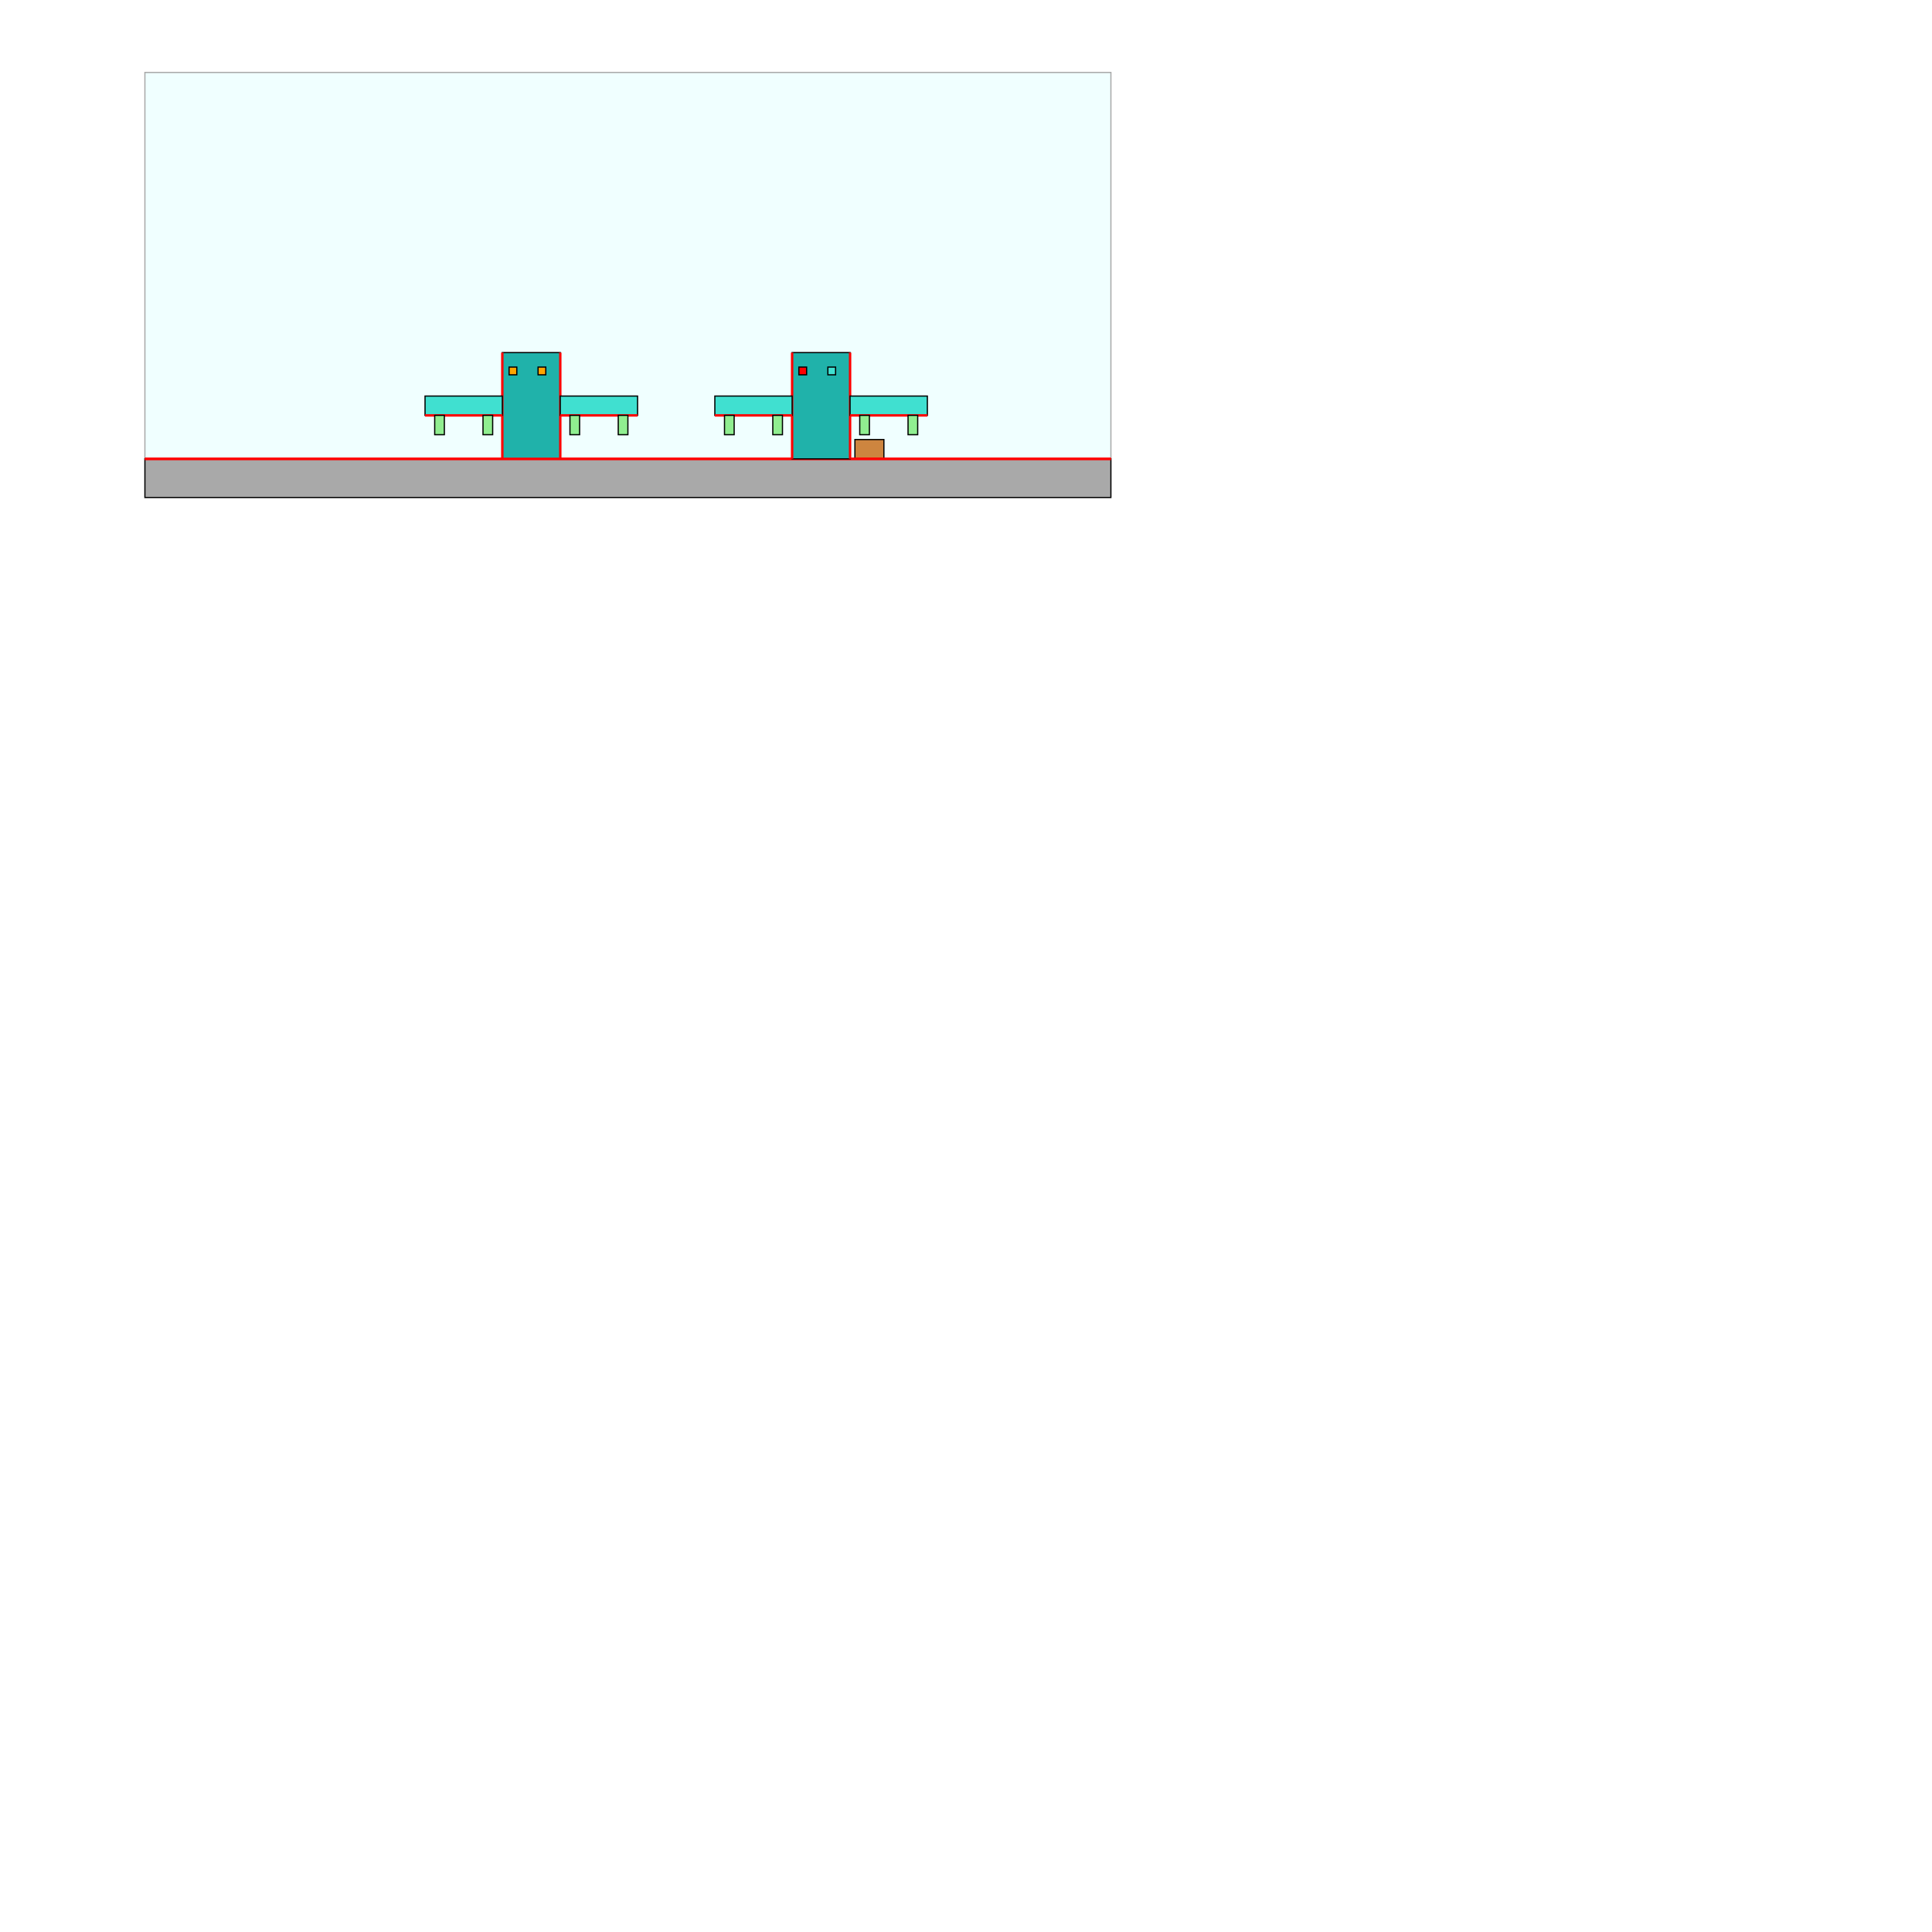
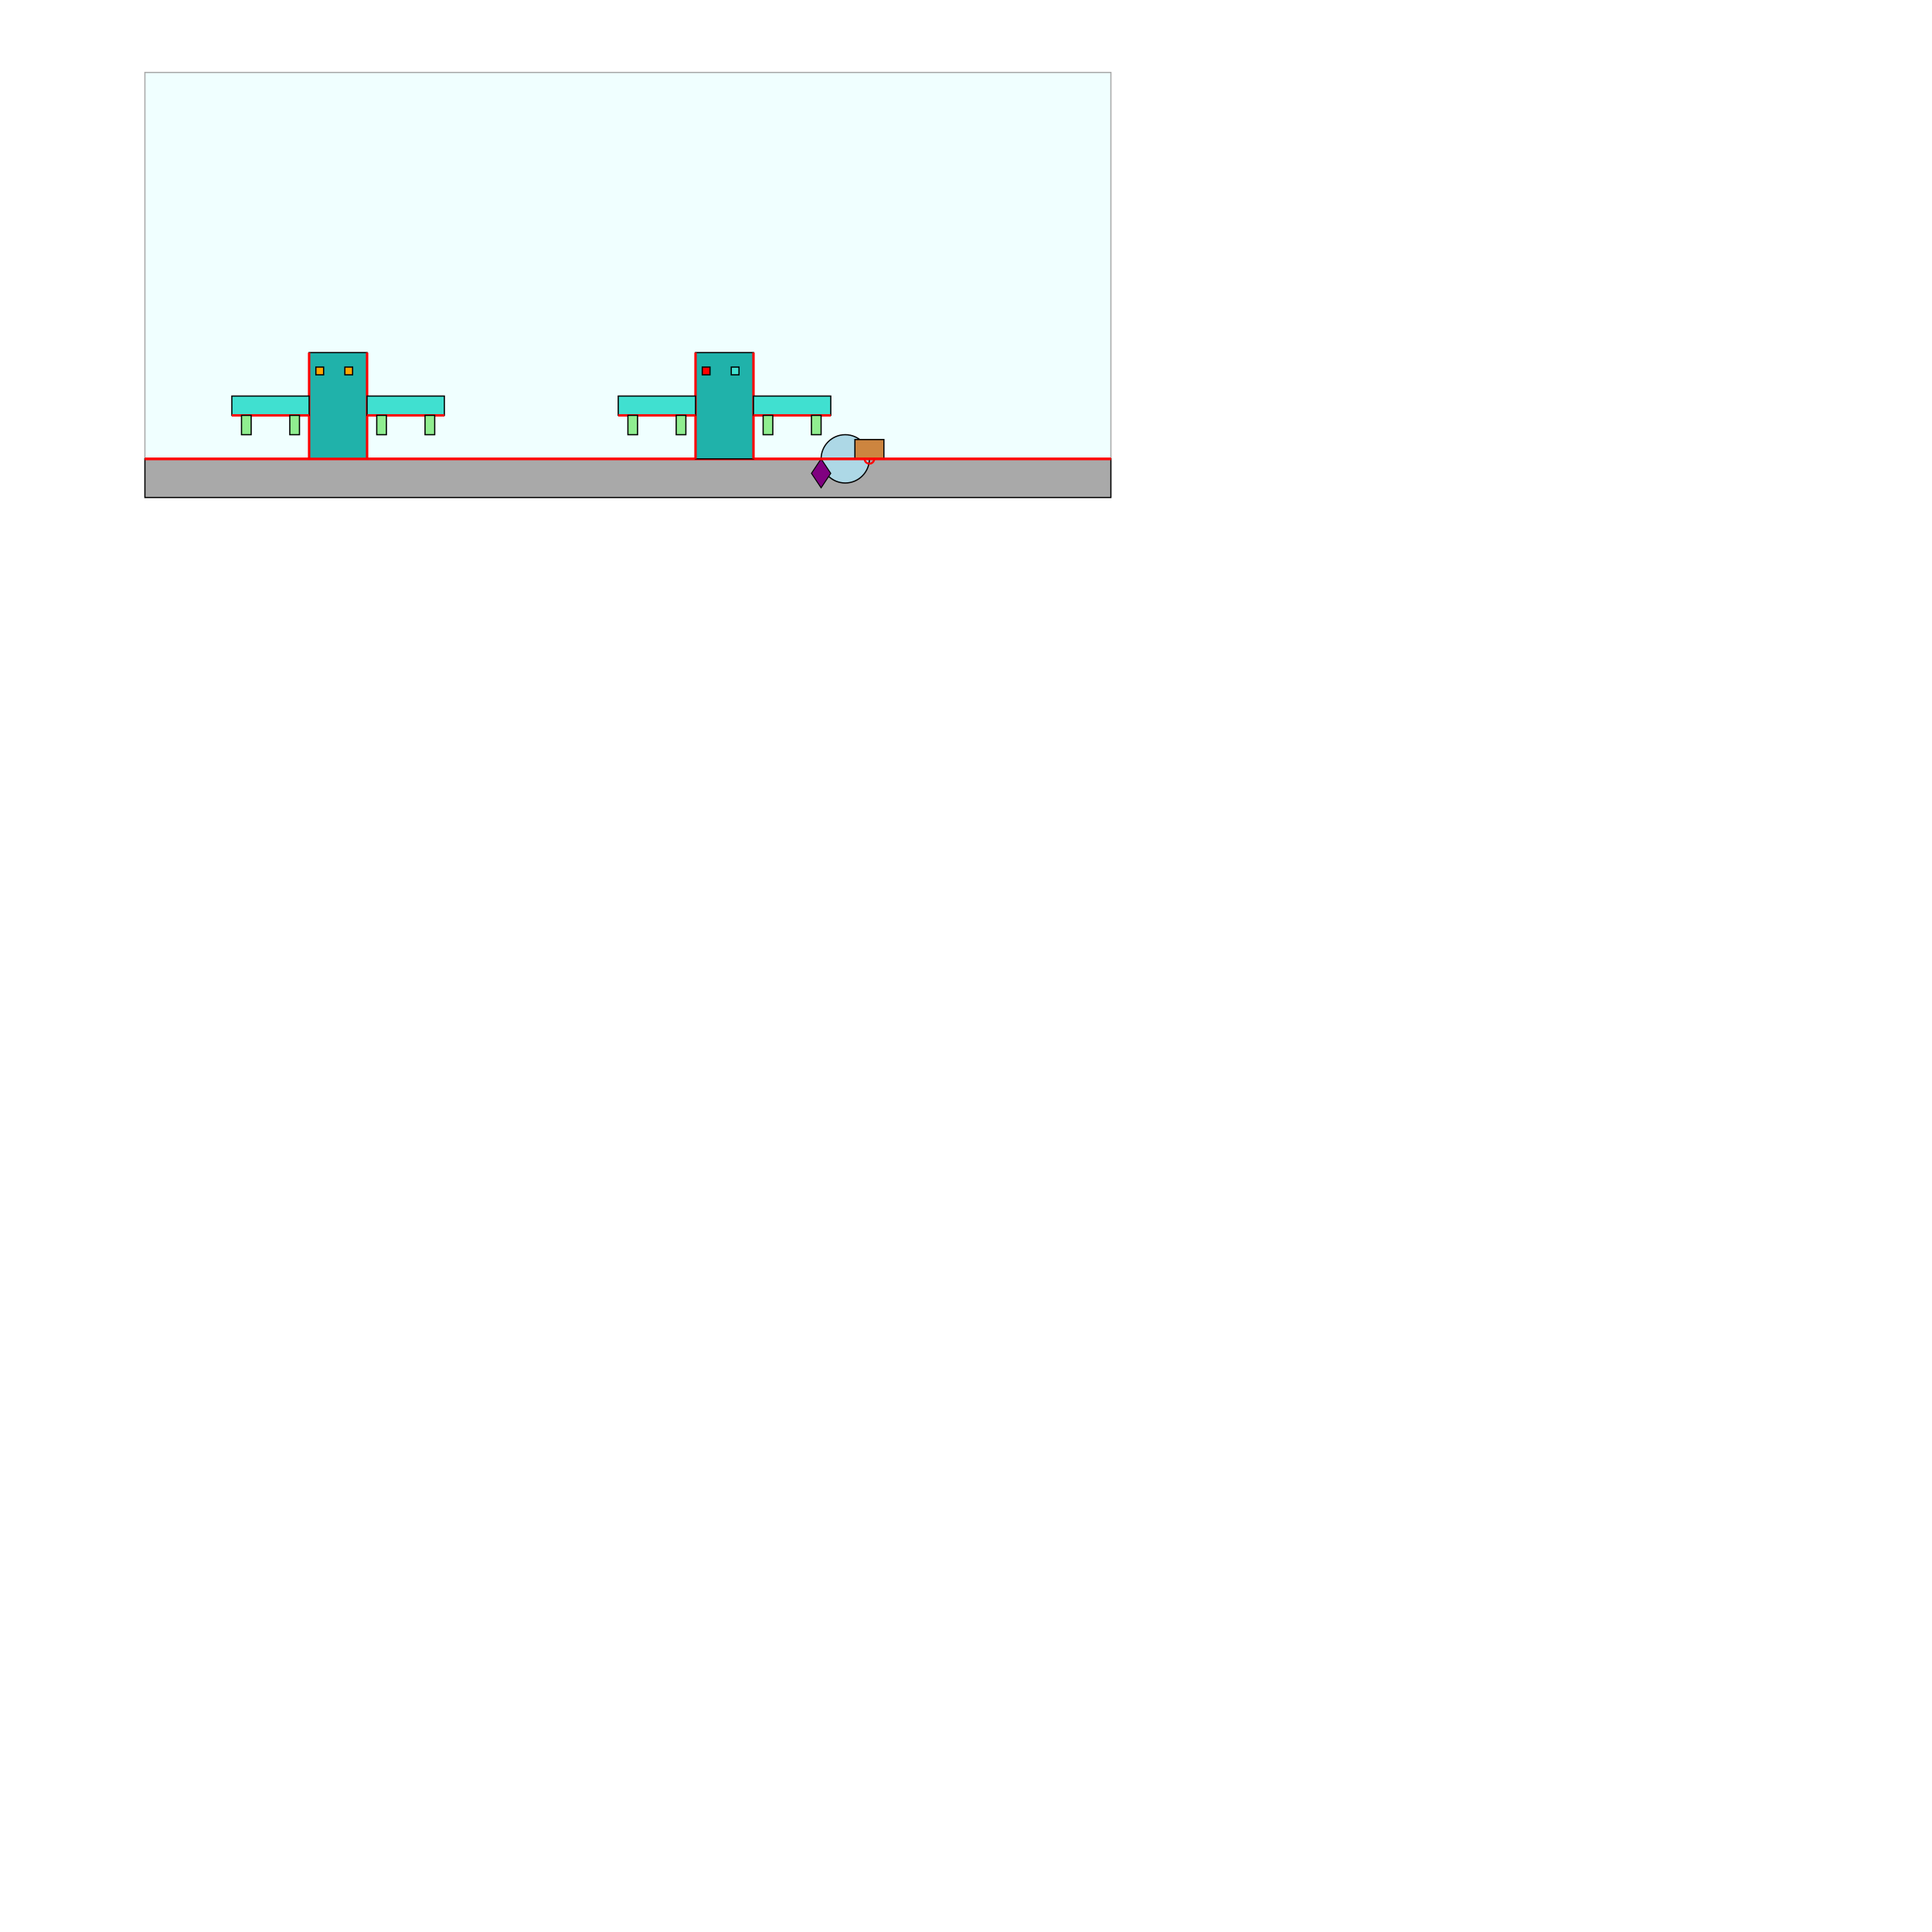
<svg xmlns="http://www.w3.org/2000/svg" version="1.1" width="2000" height="2000">
  <polygon points=" 150,75 1150,75 1150,475 150,475" style="fill:azure;stroke:darkgrey;stroke-width:1.25" />
  <polygon points=" 150,475 1150,475 1150,515 150,515" style="fill:darkgrey;stroke:black;stroke-width:1.25" />
+   <circle cx="875" cy="475" r="25" fill="lightblue" />
+   <circle cx="875" cy="475" r="25" fill="none" stroke="black" stroke-width="1.25" />
+   <circle cx="900" cy="475" r="5" fill="none" stroke="red" stroke-width="2" />
+   <polygon points=" 860,490 850,505 840,490 850,475" style="fill:purple;stroke:black;stroke-width:1" />
  <polygon points=" 885,455 915,455 915,475 885,475" style="fill:peru;stroke:black;stroke-width:1.25" />
  <polygon points=" 150,475 1150,475 1150,475 150,475" style="fill:red;stroke:red;stroke-width:2.5" />
-   <polygon points=" 520,365 580,365 580,475 520,475" style="fill:lightseagreen;stroke:black;stroke-width:1.25" />
-   <polygon points=" 557,380 565,380 565,388 557,388" style="fill:orange;stroke:black;stroke-width:1.25" />
-   <polygon points=" 527,380 535,380 535,388 527,388" style="fill:orange;stroke:black;stroke-width:1.25" />
-   <polygon points=" 580,475 580,365 580,365 580,475" style="fill:red;stroke:red;stroke-width:2.5" />
-   <polygon points=" 580,410 660,410 660,430 580,430" style="fill:turquoise;stroke:black;stroke-width:1.25" />
-   <polygon points=" 620,430 580,430 580,430 620,430" style="fill:red;stroke:red;stroke-width:2.5" />
-   <polygon points=" 590,430 600,430 600,450 590,450" style="fill:lightgreen;stroke:black;stroke-width:1.25" />
-   <polygon points=" 620,430 660,430 660,430 620,430" style="fill:red;stroke:red;stroke-width:2.5" />
-   <polygon points=" 640,430 650,430 650,450 640,450" style="fill:lightgreen;stroke:black;stroke-width:1.25" />
-   <polygon points=" 520,475 520,365 520,365 520,475" style="fill:red;stroke:red;stroke-width:2.5" />
-   <polygon points=" 440,410 520,410 520,430 440,430" style="fill:turquoise;stroke:black;stroke-width:1.25" />
-   <polygon points=" 480,430 440,430 440,430 480,430" style="fill:red;stroke:red;stroke-width:2.5" />
-   <polygon points=" 450,430 460,430 460,450 450,450" style="fill:lightgreen;stroke:black;stroke-width:1.25" />
-   <polygon points=" 480,430 520,430 520,430 480,430" style="fill:red;stroke:red;stroke-width:2.5" />
-   <polygon points=" 500,430 510,430 510,450 500,450" style="fill:lightgreen;stroke:black;stroke-width:1.25" />
+   <polygon points=" 320,365 380,365 380,475 320,475" style="fill:lightseagreen;stroke:black;stroke-width:1.25" />
+   <polygon points=" 357,380 365,380 365,388 357,388" style="fill:orange;stroke:black;stroke-width:1.25" />
+   <polygon points=" 327,380 335,380 335,388 327,388" style="fill:orange;stroke:black;stroke-width:1.25" />
+   <polygon points=" 380,475 380,365 380,365 380,475" style="fill:red;stroke:red;stroke-width:2.5" />
+   <polygon points=" 380,410 460,410 460,430 380,430" style="fill:turquoise;stroke:black;stroke-width:1.25" />
+   <polygon points=" 420,430 380,430 380,430 420,430" style="fill:red;stroke:red;stroke-width:2.5" />
+   <polygon points=" 390,430 400,430 400,450 390,450" style="fill:lightgreen;stroke:black;stroke-width:1.25" />
+   <polygon points=" 420,430 460,430 460,430 420,430" style="fill:red;stroke:red;stroke-width:2.5" />
+   <polygon points=" 440,430 450,430 450,450 440,450" style="fill:lightgreen;stroke:black;stroke-width:1.25" />
+   <polygon points=" 320,475 320,365 320,365 320,475" style="fill:red;stroke:red;stroke-width:2.5" />
+   <polygon points=" 240,410 320,410 320,430 240,430" style="fill:turquoise;stroke:black;stroke-width:1.25" />
+   <polygon points=" 280,430 240,430 240,430 280,430" style="fill:red;stroke:red;stroke-width:2.5" />
+   <polygon points=" 250,430 260,430 260,450 250,450" style="fill:lightgreen;stroke:black;stroke-width:1.25" />
+   <polygon points=" 280,430 320,430 320,430 280,430" style="fill:red;stroke:red;stroke-width:2.5" />
+   <polygon points=" 300,430 310,430 310,450 300,450" style="fill:lightgreen;stroke:black;stroke-width:1.25" />
  <polygon points=" 150,475 1150,475 1150,475 150,475" style="fill:red;stroke:red;stroke-width:2.5" />
-   <polygon points=" 820,365 880,365 880,475 820,475" style="fill:lightseagreen;stroke:black;stroke-width:1.25" />
-   <polygon points=" 857,380 865,380 865,388 857,388" style="fill:turquoise;stroke:black;stroke-width:1.25" />
-   <polygon points=" 827,380 835,380 835,388 827,388" style="fill:red;stroke:black;stroke-width:1.25" />
-   <polygon points=" 880,475 880,365 880,365 880,475" style="fill:red;stroke:red;stroke-width:2.5" />
-   <polygon points=" 880,410 960,410 960,430 880,430" style="fill:turquoise;stroke:black;stroke-width:1.25" />
-   <polygon points=" 920,430 880,430 880,430 920,430" style="fill:red;stroke:red;stroke-width:2.5" />
-   <polygon points=" 890,430 900,430 900,450 890,450" style="fill:lightgreen;stroke:black;stroke-width:1.25" />
-   <polygon points=" 920,430 960,430 960,430 920,430" style="fill:red;stroke:red;stroke-width:2.5" />
-   <polygon points=" 940,430 950,430 950,450 940,450" style="fill:lightgreen;stroke:black;stroke-width:1.25" />
-   <polygon points=" 820,475 820,365 820,365 820,475" style="fill:red;stroke:red;stroke-width:2.5" />
-   <polygon points=" 740,410 820,410 820,430 740,430" style="fill:turquoise;stroke:black;stroke-width:1.25" />
-   <polygon points=" 780,430 740,430 740,430 780,430" style="fill:red;stroke:red;stroke-width:2.5" />
-   <polygon points=" 750,430 760,430 760,450 750,450" style="fill:lightgreen;stroke:black;stroke-width:1.25" />
-   <polygon points=" 780,430 820,430 820,430 780,430" style="fill:red;stroke:red;stroke-width:2.5" />
-   <polygon points=" 800,430 810,430 810,450 800,450" style="fill:lightgreen;stroke:black;stroke-width:1.25" />
+   <polygon points=" 720,365 780,365 780,475 720,475" style="fill:lightseagreen;stroke:black;stroke-width:1.25" />
+   <polygon points=" 757,380 765,380 765,388 757,388" style="fill:turquoise;stroke:black;stroke-width:1.25" />
+   <polygon points=" 727,380 735,380 735,388 727,388" style="fill:red;stroke:black;stroke-width:1.25" />
+   <polygon points=" 780,475 780,365 780,365 780,475" style="fill:red;stroke:red;stroke-width:2.5" />
+   <polygon points=" 780,410 860,410 860,430 780,430" style="fill:turquoise;stroke:black;stroke-width:1.25" />
+   <polygon points=" 820,430 780,430 780,430 820,430" style="fill:red;stroke:red;stroke-width:2.5" />
+   <polygon points=" 790,430 800,430 800,450 790,450" style="fill:lightgreen;stroke:black;stroke-width:1.25" />
+   <polygon points=" 820,430 860,430 860,430 820,430" style="fill:red;stroke:red;stroke-width:2.5" />
+   <polygon points=" 840,430 850,430 850,450 840,450" style="fill:lightgreen;stroke:black;stroke-width:1.25" />
+   <polygon points=" 720,475 720,365 720,365 720,475" style="fill:red;stroke:red;stroke-width:2.5" />
+   <polygon points=" 640,410 720,410 720,430 640,430" style="fill:turquoise;stroke:black;stroke-width:1.25" />
+   <polygon points=" 680,430 640,430 640,430 680,430" style="fill:red;stroke:red;stroke-width:2.5" />
+   <polygon points=" 650,430 660,430 660,450 650,450" style="fill:lightgreen;stroke:black;stroke-width:1.25" />
+   <polygon points=" 680,430 720,430 720,430 680,430" style="fill:red;stroke:red;stroke-width:2.5" />
+   <polygon points=" 700,430 710,430 710,450 700,450" style="fill:lightgreen;stroke:black;stroke-width:1.25" />
</svg>
